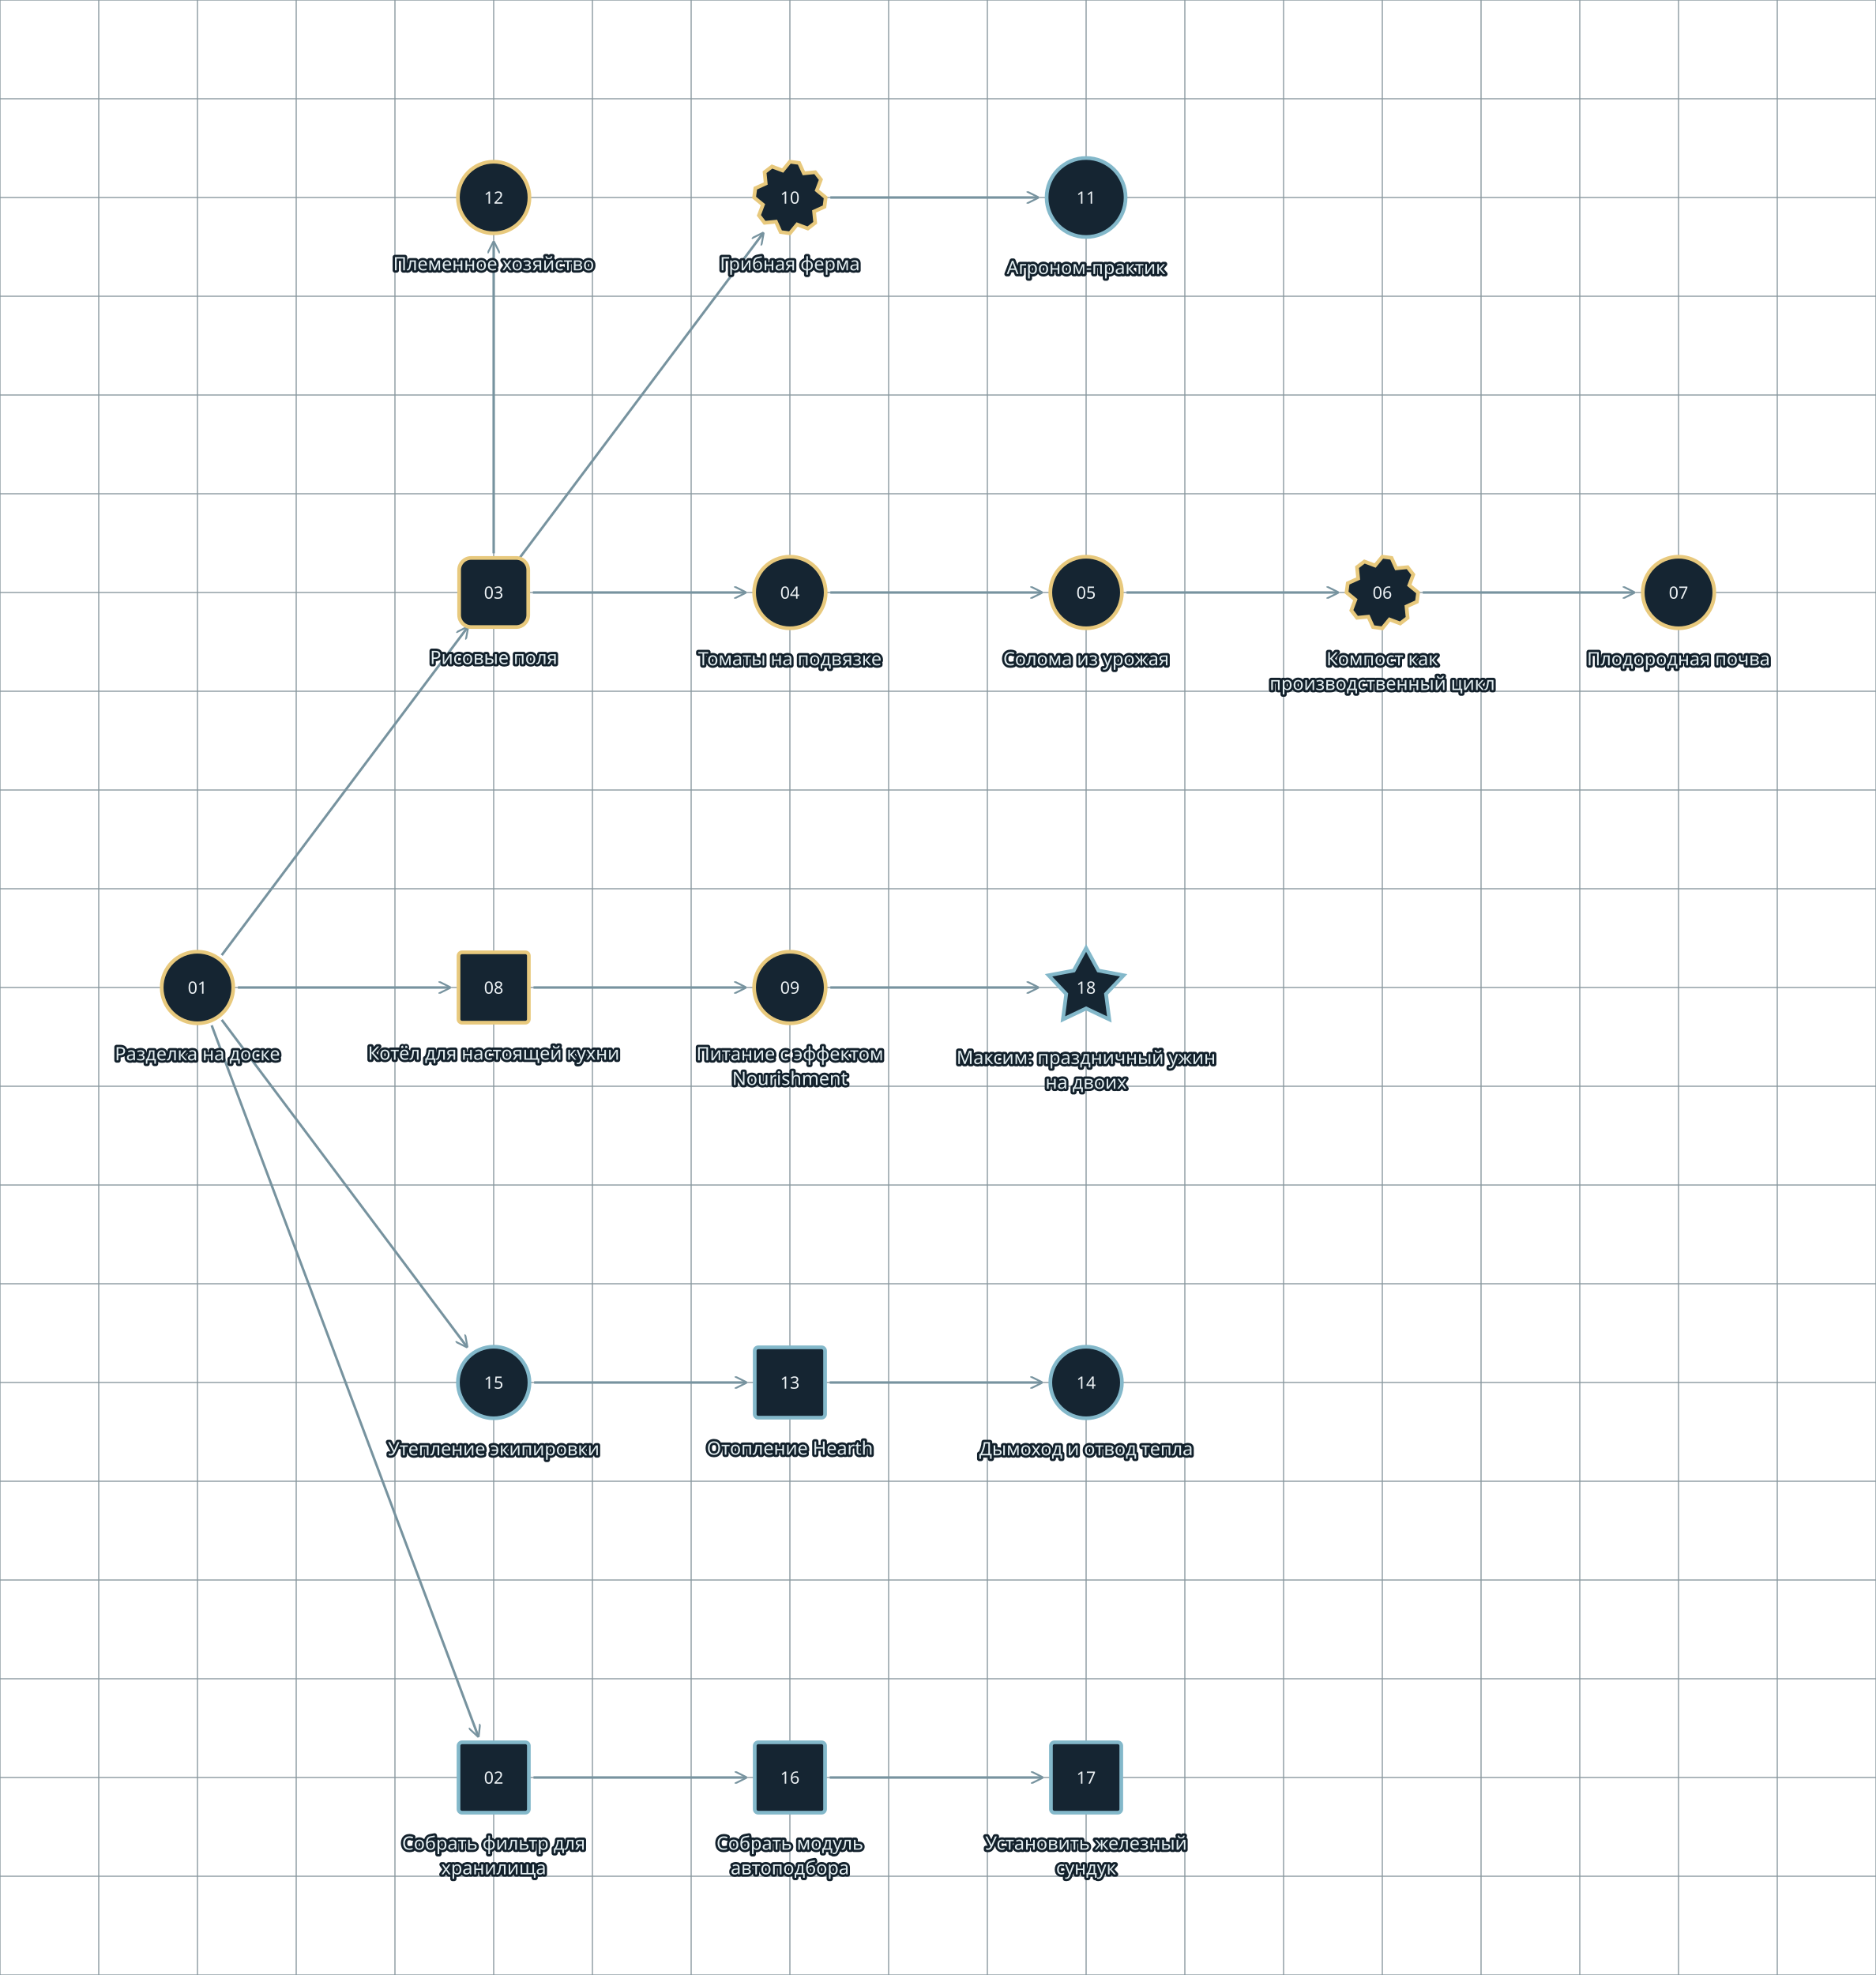
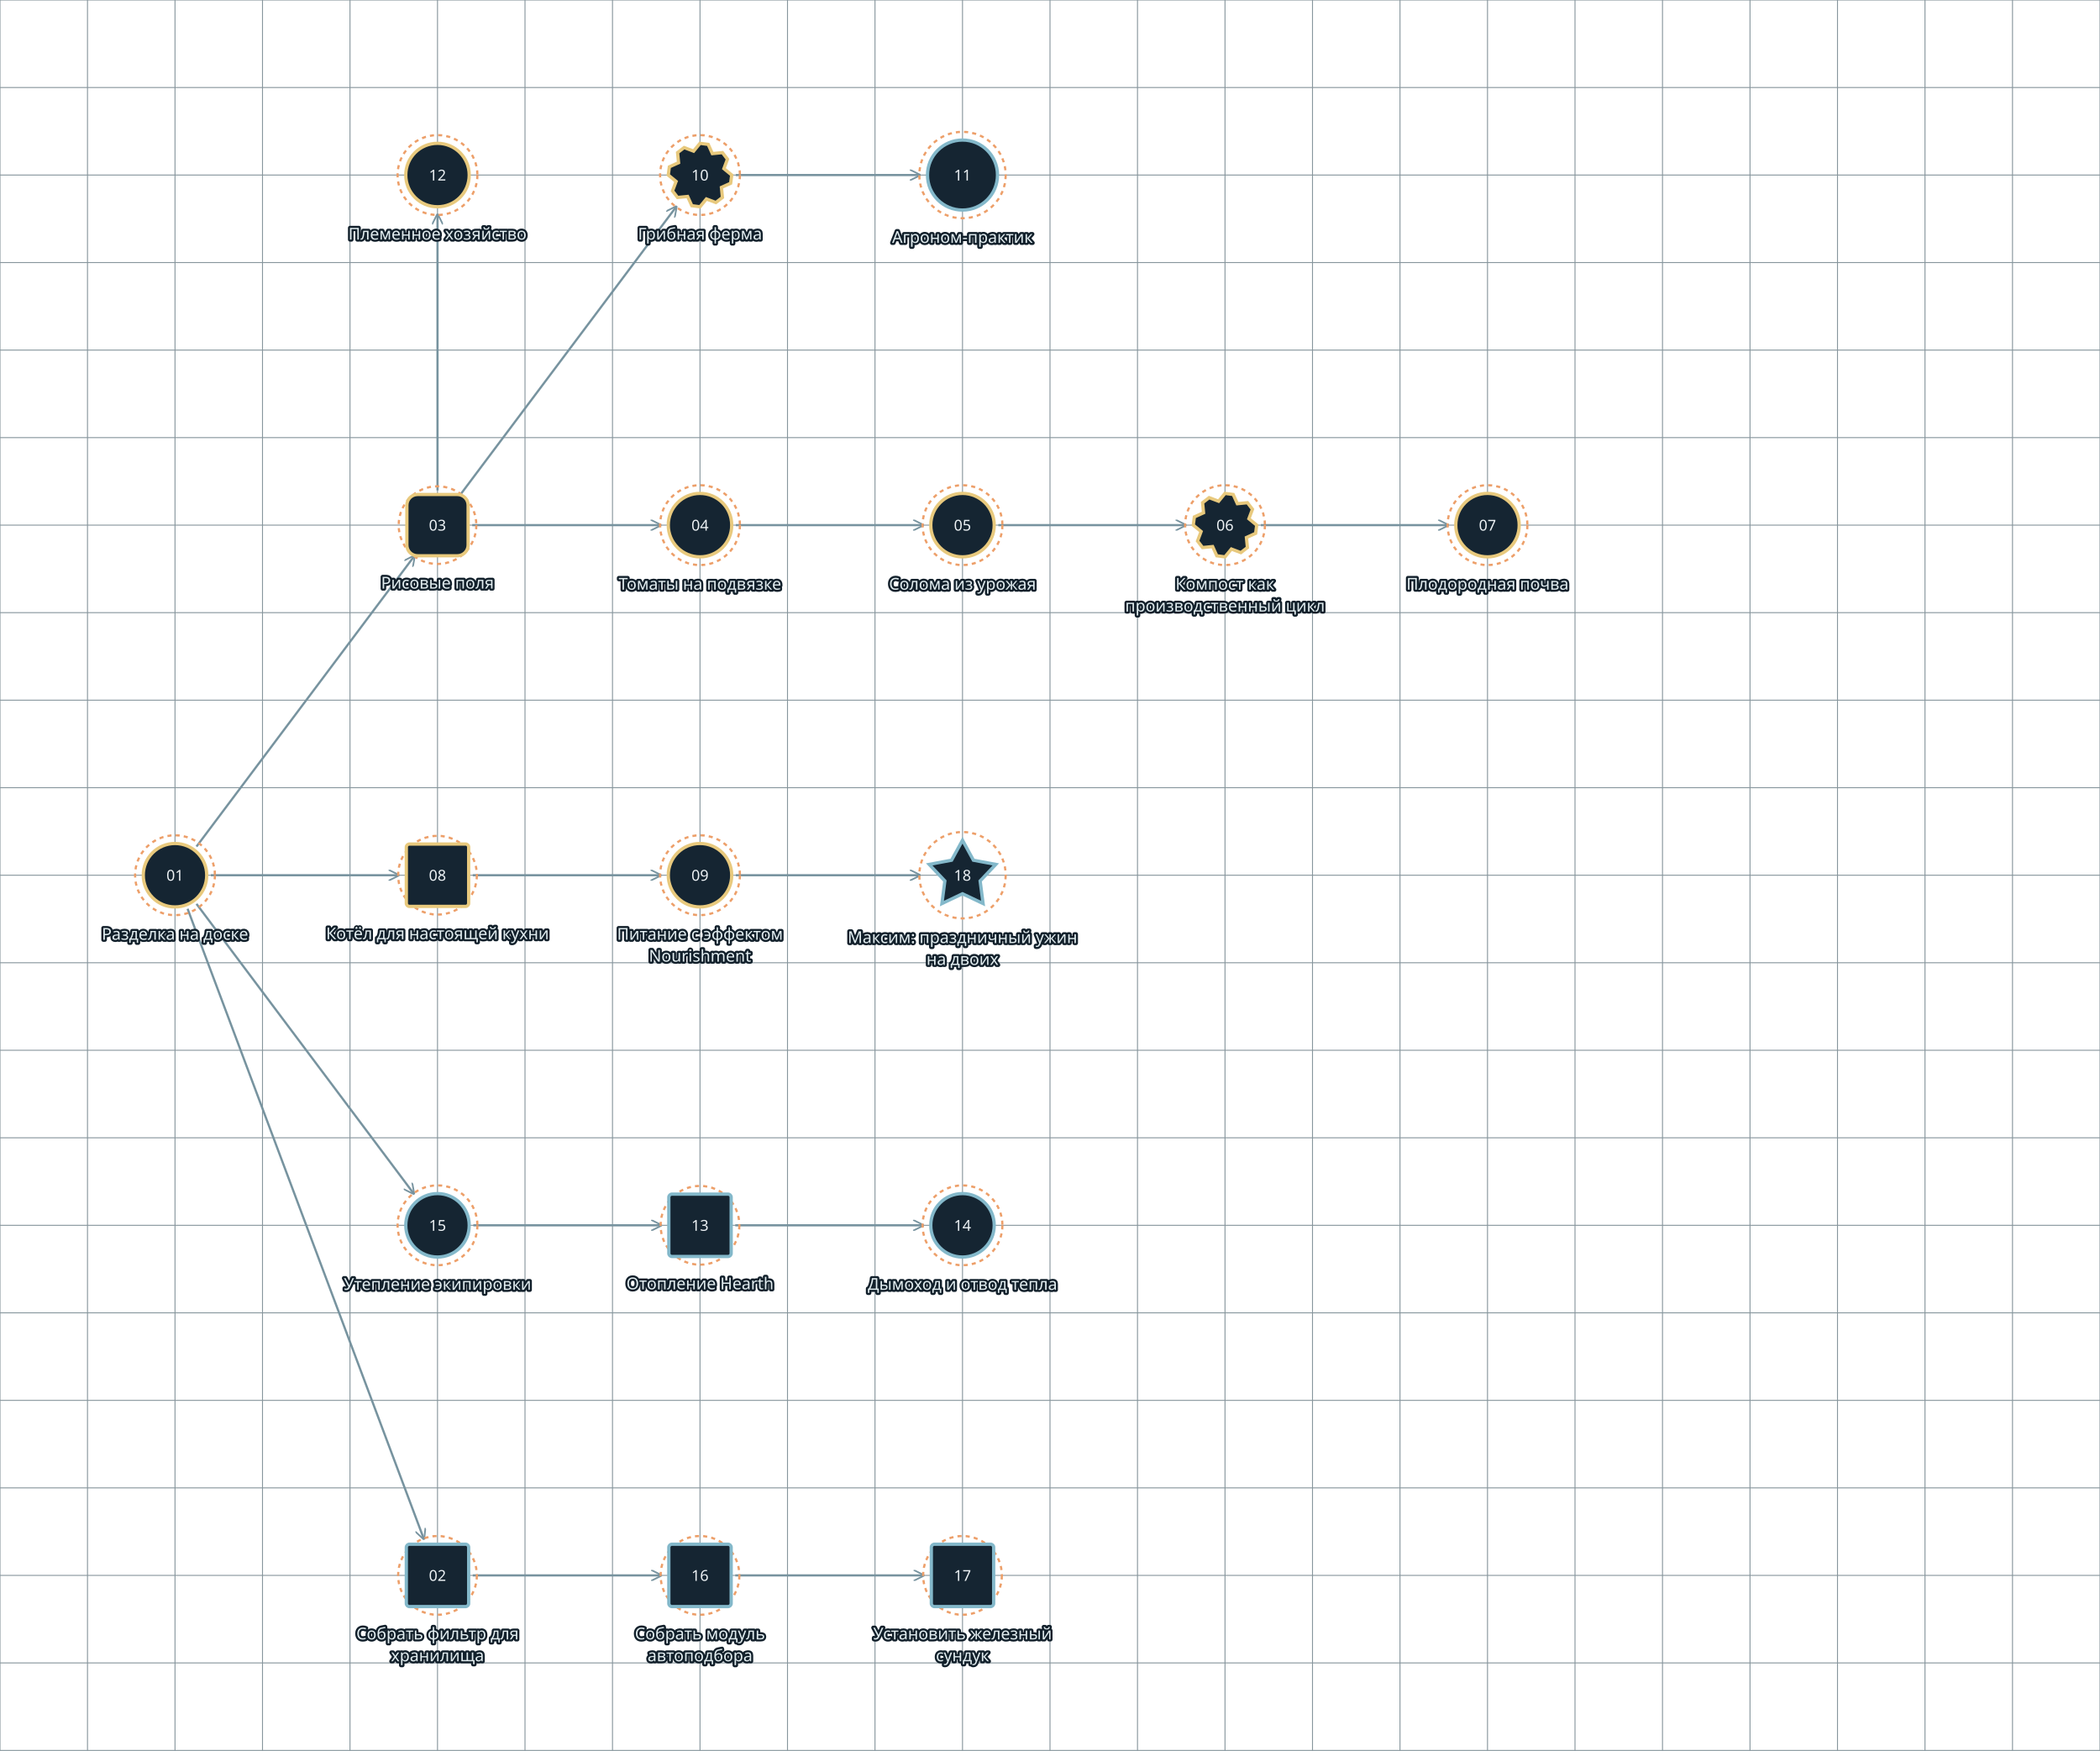
- <svg xmlns="http://www.w3.org/2000/svg" viewBox="-128.00 -640.00 1216.00 1280.00" width="1216.00" height="1280.00" role="img" aria-labelledby="nasledie_life-before-title" data-quest-count="18">
+ <svg xmlns="http://www.w3.org/2000/svg" viewBox="-128.00 -640.00 1536.00 1280.00" width="1536.00" height="1280.00" role="img" aria-labelledby="nasledie_life-before-title" data-quest-count="18">
  <defs>
    <marker id="nasledie_life-before-arrow" markerWidth="8" markerHeight="8" refX="7" refY="4" orient="auto" markerUnits="userSpaceOnUse">
      <path d="M0,0 L8,4 L0,8" fill="none" stroke="#77939f" stroke-width="1.2" />
    </marker>
  </defs>
  <g fill="none" stroke="#24404d" stroke-width="0.7" opacity="0.55" aria-hidden="true">
    <path d="M -128 -640.00 v 1280.00" />
    <path d="M -64 -640.00 v 1280.00" />
    <path d="M 0 -640.00 v 1280.00" />
    <path d="M 64 -640.00 v 1280.00" />
    <path d="M 128 -640.00 v 1280.00" />
    <path d="M 192 -640.00 v 1280.00" />
    <path d="M 256 -640.00 v 1280.00" />
    <path d="M 320 -640.00 v 1280.00" />
    <path d="M 384 -640.00 v 1280.00" />
    <path d="M 448 -640.00 v 1280.00" />
    <path d="M 512 -640.00 v 1280.00" />
    <path d="M 576 -640.00 v 1280.00" />
    <path d="M 640 -640.00 v 1280.00" />
    <path d="M 704 -640.00 v 1280.00" />
    <path d="M 768 -640.00 v 1280.00" />
    <path d="M 832 -640.00 v 1280.00" />
    <path d="M 896 -640.00 v 1280.00" />
    <path d="M 960 -640.00 v 1280.00" />
    <path d="M 1024 -640.00 v 1280.00" />
    <path d="M 1088 -640.00 v 1280.00" />
-     <path d="M -128.00 -640 h 1216.00" />
-     <path d="M -128.00 -576 h 1216.00" />
-     <path d="M -128.00 -512 h 1216.00" />
-     <path d="M -128.00 -448 h 1216.00" />
-     <path d="M -128.00 -384 h 1216.00" />
-     <path d="M -128.00 -320 h 1216.00" />
-     <path d="M -128.00 -256 h 1216.00" />
-     <path d="M -128.00 -192 h 1216.00" />
-     <path d="M -128.00 -128 h 1216.00" />
-     <path d="M -128.00 -64 h 1216.00" />
-     <path d="M -128.00 0 h 1216.00" />
-     <path d="M -128.00 64 h 1216.00" />
-     <path d="M -128.00 128 h 1216.00" />
-     <path d="M -128.00 192 h 1216.00" />
-     <path d="M -128.00 256 h 1216.00" />
-     <path d="M -128.00 320 h 1216.00" />
-     <path d="M -128.00 384 h 1216.00" />
-     <path d="M -128.00 448 h 1216.00" />
-     <path d="M -128.00 512 h 1216.00" />
-     <path d="M -128.00 576 h 1216.00" />
-     <path d="M -128.00 640 h 1216.00" />
+     <path d="M 1152 -640.00 v 1280.00" />
+     <path d="M 1216 -640.00 v 1280.00" />
+     <path d="M 1280 -640.00 v 1280.00" />
+     <path d="M 1344 -640.00 v 1280.00" />
+     <path d="M 1408 -640.00 v 1280.00" />
+     <path d="M -128.00 -640 h 1536.00" />
+     <path d="M -128.00 -576 h 1536.00" />
+     <path d="M -128.00 -512 h 1536.00" />
+     <path d="M -128.00 -448 h 1536.00" />
+     <path d="M -128.00 -384 h 1536.00" />
+     <path d="M -128.00 -320 h 1536.00" />
+     <path d="M -128.00 -256 h 1536.00" />
+     <path d="M -128.00 -192 h 1536.00" />
+     <path d="M -128.00 -128 h 1536.00" />
+     <path d="M -128.00 -64 h 1536.00" />
+     <path d="M -128.00 0 h 1536.00" />
+     <path d="M -128.00 64 h 1536.00" />
+     <path d="M -128.00 128 h 1536.00" />
+     <path d="M -128.00 192 h 1536.00" />
+     <path d="M -128.00 256 h 1536.00" />
+     <path d="M -128.00 320 h 1536.00" />
+     <path d="M -128.00 384 h 1536.00" />
+     <path d="M -128.00 448 h 1536.00" />
+     <path d="M -128.00 512 h 1536.00" />
+     <path d="M -128.00 576 h 1536.00" />
+     <path d="M -128.00 640 h 1536.00" />
  </g>
  <g class="dependencies" fill="none" stroke="#77939f" stroke-width="1.6">
    <path data-from="464A27B6AA037B37" data-to="6E42774EBA2B38FB" d="M 9.20 24.53 L 181.89 485.03" marker-end="url(#nasledie_life-before-arrow)" />
    <path data-from="464A27B6AA037B37" data-to="5B2F6F1B27706E1D" d="M 15.72 -20.96 L 174.96 -233.28" marker-end="url(#nasledie_life-before-arrow)" />
    <path data-from="5B2F6F1B27706E1D" data-to="9E550CA158EE0E76" d="M 217.40 -256.00 L 354.80 -256.00" marker-end="url(#nasledie_life-before-arrow)" />
    <path data-from="9E550CA158EE0E76" data-to="FE2674FC9E1DD748" d="M 410.20 -256.00 L 546.80 -256.00" marker-end="url(#nasledie_life-before-arrow)" />
    <path data-from="FE2674FC9E1DD748" data-to="C3D9E46E5C4B9DA5" d="M 602.20 -256.00 L 738.80 -256.00" marker-end="url(#nasledie_life-before-arrow)" />
    <path data-from="C3D9E46E5C4B9DA5" data-to="0F10C8510B15A8C2" d="M 794.20 -256.00 L 930.80 -256.00" marker-end="url(#nasledie_life-before-arrow)" />
    <path data-from="464A27B6AA037B37" data-to="70BD314183AC1CDE" d="M 26.20 0.00 L 163.20 0.00" marker-end="url(#nasledie_life-before-arrow)" />
    <path data-from="70BD314183AC1CDE" data-to="4E740C0034B4382F" d="M 217.80 0.00 L 354.80 0.00" marker-end="url(#nasledie_life-before-arrow)" />
    <path data-from="5B2F6F1B27706E1D" data-to="6D582231374D6FBB" d="M 207.24 -276.32 L 366.48 -488.64" marker-end="url(#nasledie_life-before-arrow)" />
    <path data-from="6D582231374D6FBB" data-to="E3867CE6EB276D6B" d="M 410.20 -512.00 L 544.40 -512.00" marker-end="url(#nasledie_life-before-arrow)" />
    <path data-from="5B2F6F1B27706E1D" data-to="470CCDD13E8599DD" d="M 192.00 -281.40 L 192.00 -482.80" marker-end="url(#nasledie_life-before-arrow)" />
    <path data-from="C2A7FBADC6571244" data-to="119A349F7B3DEF2E" d="M 218.20 256.00 L 355.20 256.00" marker-end="url(#nasledie_life-before-arrow)" />
    <path data-from="119A349F7B3DEF2E" data-to="85F72175E8F3882D" d="M 409.80 256.00 L 546.80 256.00" marker-end="url(#nasledie_life-before-arrow)" />
    <path data-from="464A27B6AA037B37" data-to="C2A7FBADC6571244" d="M 15.72 20.96 L 174.48 232.64" marker-end="url(#nasledie_life-before-arrow)" />
    <path data-from="6E42774EBA2B38FB" data-to="6BF257BC86E5F51D" d="M 217.80 512.00 L 355.20 512.00" marker-end="url(#nasledie_life-before-arrow)" />
    <path data-from="6BF257BC86E5F51D" data-to="BCC7916DB9793560" d="M 409.80 512.00 L 547.20 512.00" marker-end="url(#nasledie_life-before-arrow)" />
    <path data-from="4E740C0034B4382F" data-to="52659216F4F03E2C" d="M 410.20 0.00 L 544.40 0.00" marker-end="url(#nasledie_life-before-arrow)" />
  </g>
  <g class="quests" font-family="system-ui, sans-serif" text-anchor="middle">
    <g data-quest-id="464A27B6AA037B37" tabindex="0" role="button" aria-label="Разделка на доске" transform="translate(0.00,0.00)" style="cursor:pointer">
+       <circle class="change-ring" r="29.20" fill="none" stroke="#ed9f69" stroke-width="1.6" stroke-dasharray="3 3" />
      <circle class="selection-ring" r="33.20" fill="none" stroke="#f4f7fc" stroke-width="3" visibility="hidden" />
      <circle r="23.20" fill="#152532" stroke="#e8c97d" stroke-width="2.4" />
      <text y="4" font-size="11" fill="#edf2f5" pointer-events="none">01</text>
      <text class="quest-label" y="47.20" font-size="12" fill="#e2edf0" paint-order="stroke" stroke="#12202b" stroke-width="3" stroke-linejoin="round" pointer-events="none">Разделка на доске</text>
    </g>
    <g data-quest-id="6E42774EBA2B38FB" tabindex="0" role="button" aria-label="Собрать фильтр для хранилища" transform="translate(192.00,512.00)" style="cursor:pointer">
+       <circle class="change-ring" r="28.80" fill="none" stroke="#ed9f69" stroke-width="1.6" stroke-dasharray="3 3" />
      <circle class="selection-ring" r="32.80" fill="none" stroke="#f4f7fc" stroke-width="3" visibility="hidden" />
      <rect x="-22.80" y="-22.80" width="45.60" height="45.60" rx="2.28" fill="#152532" stroke="#83b8ca" stroke-width="2.4" />
      <text y="4" font-size="11" fill="#edf2f5" pointer-events="none">02</text>
      <text class="quest-label" y="46.80" font-size="12" fill="#e2edf0" paint-order="stroke" stroke="#12202b" stroke-width="3" stroke-linejoin="round" pointer-events="none">Собрать фильтр для</text>
      <text class="quest-label" y="62.80" font-size="12" fill="#e2edf0" paint-order="stroke" stroke="#12202b" stroke-width="3" stroke-linejoin="round" pointer-events="none">хранилища</text>
    </g>
    <g data-quest-id="5B2F6F1B27706E1D" tabindex="0" role="button" aria-label="Рисовые поля" transform="translate(192.00,-256.00)" style="cursor:pointer">
+       <circle class="change-ring" r="28.40" fill="none" stroke="#ed9f69" stroke-width="1.6" stroke-dasharray="3 3" />
      <circle class="selection-ring" r="32.40" fill="none" stroke="#f4f7fc" stroke-width="3" visibility="hidden" />
      <rect x="-22.40" y="-22.40" width="44.80" height="44.80" rx="7.84" fill="#152532" stroke="#e8c97d" stroke-width="2.4" />
      <text y="4" font-size="11" fill="#edf2f5" pointer-events="none">03</text>
      <text class="quest-label" y="46.40" font-size="12" fill="#e2edf0" paint-order="stroke" stroke="#12202b" stroke-width="3" stroke-linejoin="round" pointer-events="none">Рисовые поля</text>
    </g>
    <g data-quest-id="9E550CA158EE0E76" tabindex="0" role="button" aria-label="Томаты на подвязке" transform="translate(384.00,-256.00)" style="cursor:pointer">
+       <circle class="change-ring" r="29.20" fill="none" stroke="#ed9f69" stroke-width="1.6" stroke-dasharray="3 3" />
      <circle class="selection-ring" r="33.20" fill="none" stroke="#f4f7fc" stroke-width="3" visibility="hidden" />
      <circle r="23.20" fill="#152532" stroke="#e8c97d" stroke-width="2.4" />
      <text y="4" font-size="11" fill="#edf2f5" pointer-events="none">04</text>
      <text class="quest-label" y="47.20" font-size="12" fill="#e2edf0" paint-order="stroke" stroke="#12202b" stroke-width="3" stroke-linejoin="round" pointer-events="none">Томаты на подвязке</text>
    </g>
    <g data-quest-id="FE2674FC9E1DD748" tabindex="0" role="button" aria-label="Солома из урожая" transform="translate(576.00,-256.00)" style="cursor:pointer">
+       <circle class="change-ring" r="29.20" fill="none" stroke="#ed9f69" stroke-width="1.6" stroke-dasharray="3 3" />
      <circle class="selection-ring" r="33.20" fill="none" stroke="#f4f7fc" stroke-width="3" visibility="hidden" />
      <circle r="23.20" fill="#152532" stroke="#e8c97d" stroke-width="2.4" />
      <text y="4" font-size="11" fill="#edf2f5" pointer-events="none">05</text>
      <text class="quest-label" y="47.20" font-size="12" fill="#e2edf0" paint-order="stroke" stroke="#12202b" stroke-width="3" stroke-linejoin="round" pointer-events="none">Солома из урожая</text>
    </g>
    <g data-quest-id="C3D9E46E5C4B9DA5" tabindex="0" role="button" aria-label="Компост как производственный цикл" transform="translate(768.00,-256.00)" style="cursor:pointer">
+       <circle class="change-ring" r="29.20" fill="none" stroke="#ed9f69" stroke-width="1.6" stroke-dasharray="3 3" />
      <circle class="selection-ring" r="33.20" fill="none" stroke="#f4f7fc" stroke-width="3" visibility="hidden" />
      <polygon points="23.20,0.00 22.41,6.00 15.67,9.05 16.40,16.40 11.60,20.09 4.68,17.48 0.00,23.20 -6.00,22.41 -9.05,15.67 -16.40,16.40 -20.09,11.60 -17.48,4.68 -23.20,0.00 -22.41,-6.00 -15.67,-9.05 -16.40,-16.40 -11.60,-20.09 -4.68,-17.48 -0.00,-23.20 6.00,-22.41 9.05,-15.67 16.40,-16.40 20.09,-11.60 17.48,-4.68" fill="#152532" stroke="#e8c97d" stroke-width="2.4" />
      <text y="4" font-size="11" fill="#edf2f5" pointer-events="none">06</text>
      <text class="quest-label" y="47.20" font-size="12" fill="#e2edf0" paint-order="stroke" stroke="#12202b" stroke-width="3" stroke-linejoin="round" pointer-events="none">Компост как</text>
      <text class="quest-label" y="63.20" font-size="12" fill="#e2edf0" paint-order="stroke" stroke="#12202b" stroke-width="3" stroke-linejoin="round" pointer-events="none">производственный цикл</text>
    </g>
    <g data-quest-id="0F10C8510B15A8C2" tabindex="0" role="button" aria-label="Плодородная почва" transform="translate(960.00,-256.00)" style="cursor:pointer">
+       <circle class="change-ring" r="29.20" fill="none" stroke="#ed9f69" stroke-width="1.6" stroke-dasharray="3 3" />
      <circle class="selection-ring" r="33.20" fill="none" stroke="#f4f7fc" stroke-width="3" visibility="hidden" />
      <circle r="23.20" fill="#152532" stroke="#e8c97d" stroke-width="2.4" />
      <text y="4" font-size="11" fill="#edf2f5" pointer-events="none">07</text>
      <text class="quest-label" y="47.20" font-size="12" fill="#e2edf0" paint-order="stroke" stroke="#12202b" stroke-width="3" stroke-linejoin="round" pointer-events="none">Плодородная почва</text>
    </g>
    <g data-quest-id="70BD314183AC1CDE" tabindex="0" role="button" aria-label="Котёл для настоящей кухни" transform="translate(192.00,0.00)" style="cursor:pointer">
+       <circle class="change-ring" r="28.80" fill="none" stroke="#ed9f69" stroke-width="1.6" stroke-dasharray="3 3" />
      <circle class="selection-ring" r="32.80" fill="none" stroke="#f4f7fc" stroke-width="3" visibility="hidden" />
      <rect x="-22.80" y="-22.80" width="45.60" height="45.60" rx="2.28" fill="#152532" stroke="#e8c97d" stroke-width="2.4" />
      <text y="4" font-size="11" fill="#edf2f5" pointer-events="none">08</text>
      <text class="quest-label" y="46.80" font-size="12" fill="#e2edf0" paint-order="stroke" stroke="#12202b" stroke-width="3" stroke-linejoin="round" pointer-events="none">Котёл для настоящей кухни</text>
    </g>
    <g data-quest-id="4E740C0034B4382F" tabindex="0" role="button" aria-label="Питание с эффектом Nourishment" transform="translate(384.00,0.00)" style="cursor:pointer">
+       <circle class="change-ring" r="29.20" fill="none" stroke="#ed9f69" stroke-width="1.6" stroke-dasharray="3 3" />
      <circle class="selection-ring" r="33.20" fill="none" stroke="#f4f7fc" stroke-width="3" visibility="hidden" />
      <circle r="23.20" fill="#152532" stroke="#e8c97d" stroke-width="2.4" />
      <text y="4" font-size="11" fill="#edf2f5" pointer-events="none">09</text>
      <text class="quest-label" y="47.20" font-size="12" fill="#e2edf0" paint-order="stroke" stroke="#12202b" stroke-width="3" stroke-linejoin="round" pointer-events="none">Питание с эффектом</text>
      <text class="quest-label" y="63.20" font-size="12" fill="#e2edf0" paint-order="stroke" stroke="#12202b" stroke-width="3" stroke-linejoin="round" pointer-events="none">Nourishment</text>
    </g>
    <g data-quest-id="6D582231374D6FBB" tabindex="0" role="button" aria-label="Грибная ферма" transform="translate(384.00,-512.00)" style="cursor:pointer">
+       <circle class="change-ring" r="29.20" fill="none" stroke="#ed9f69" stroke-width="1.6" stroke-dasharray="3 3" />
      <circle class="selection-ring" r="33.20" fill="none" stroke="#f4f7fc" stroke-width="3" visibility="hidden" />
      <polygon points="23.20,0.00 22.41,6.00 15.67,9.05 16.40,16.40 11.60,20.09 4.68,17.48 0.00,23.20 -6.00,22.41 -9.05,15.67 -16.40,16.40 -20.09,11.60 -17.48,4.68 -23.20,0.00 -22.41,-6.00 -15.67,-9.05 -16.40,-16.40 -11.60,-20.09 -4.68,-17.48 -0.00,-23.20 6.00,-22.41 9.05,-15.67 16.40,-16.40 20.09,-11.60 17.48,-4.68" fill="#152532" stroke="#e8c97d" stroke-width="2.4" />
      <text y="4" font-size="11" fill="#edf2f5" pointer-events="none">10</text>
      <text class="quest-label" y="47.20" font-size="12" fill="#e2edf0" paint-order="stroke" stroke="#12202b" stroke-width="3" stroke-linejoin="round" pointer-events="none">Грибная ферма</text>
    </g>
    <g data-quest-id="E3867CE6EB276D6B" tabindex="0" role="button" aria-label="Агроном-практик" transform="translate(576.00,-512.00)" style="cursor:pointer">
+       <circle class="change-ring" r="31.60" fill="none" stroke="#ed9f69" stroke-width="1.6" stroke-dasharray="3 3" />
      <circle class="selection-ring" r="35.60" fill="none" stroke="#f4f7fc" stroke-width="3" visibility="hidden" />
      <circle r="25.60" fill="#152532" stroke="#83b8ca" stroke-width="2.4" />
      <text y="4" font-size="11" fill="#edf2f5" pointer-events="none">11</text>
      <text class="quest-label" y="49.60" font-size="12" fill="#e2edf0" paint-order="stroke" stroke="#12202b" stroke-width="3" stroke-linejoin="round" pointer-events="none">Агроном-практик</text>
    </g>
    <g data-quest-id="470CCDD13E8599DD" tabindex="0" role="button" aria-label="Племенное хозяйство" transform="translate(192.00,-512.00)" style="cursor:pointer">
+       <circle class="change-ring" r="29.20" fill="none" stroke="#ed9f69" stroke-width="1.6" stroke-dasharray="3 3" />
      <circle class="selection-ring" r="33.20" fill="none" stroke="#f4f7fc" stroke-width="3" visibility="hidden" />
      <circle r="23.20" fill="#152532" stroke="#e8c97d" stroke-width="2.4" />
      <text y="4" font-size="11" fill="#edf2f5" pointer-events="none">12</text>
      <text class="quest-label" y="47.20" font-size="12" fill="#e2edf0" paint-order="stroke" stroke="#12202b" stroke-width="3" stroke-linejoin="round" pointer-events="none">Племенное хозяйство</text>
    </g>
    <g data-quest-id="119A349F7B3DEF2E" tabindex="0" role="button" aria-label="Отопление Hearth" transform="translate(384.00,256.00)" style="cursor:pointer">
+       <circle class="change-ring" r="28.80" fill="none" stroke="#ed9f69" stroke-width="1.6" stroke-dasharray="3 3" />
      <circle class="selection-ring" r="32.80" fill="none" stroke="#f4f7fc" stroke-width="3" visibility="hidden" />
      <rect x="-22.80" y="-22.80" width="45.60" height="45.60" rx="2.28" fill="#152532" stroke="#83b8ca" stroke-width="2.4" />
      <text y="4" font-size="11" fill="#edf2f5" pointer-events="none">13</text>
      <text class="quest-label" y="46.80" font-size="12" fill="#e2edf0" paint-order="stroke" stroke="#12202b" stroke-width="3" stroke-linejoin="round" pointer-events="none">Отопление Hearth</text>
    </g>
    <g data-quest-id="85F72175E8F3882D" tabindex="0" role="button" aria-label="Дымоход и отвод тепла" transform="translate(576.00,256.00)" style="cursor:pointer">
+       <circle class="change-ring" r="29.20" fill="none" stroke="#ed9f69" stroke-width="1.6" stroke-dasharray="3 3" />
      <circle class="selection-ring" r="33.20" fill="none" stroke="#f4f7fc" stroke-width="3" visibility="hidden" />
      <circle r="23.20" fill="#152532" stroke="#83b8ca" stroke-width="2.4" />
      <text y="4" font-size="11" fill="#edf2f5" pointer-events="none">14</text>
      <text class="quest-label" y="47.20" font-size="12" fill="#e2edf0" paint-order="stroke" stroke="#12202b" stroke-width="3" stroke-linejoin="round" pointer-events="none">Дымоход и отвод тепла</text>
    </g>
    <g data-quest-id="C2A7FBADC6571244" tabindex="0" role="button" aria-label="Утепление экипировки" transform="translate(192.00,256.00)" style="cursor:pointer">
+       <circle class="change-ring" r="29.20" fill="none" stroke="#ed9f69" stroke-width="1.6" stroke-dasharray="3 3" />
      <circle class="selection-ring" r="33.20" fill="none" stroke="#f4f7fc" stroke-width="3" visibility="hidden" />
      <circle r="23.20" fill="#152532" stroke="#83b8ca" stroke-width="2.4" />
      <text y="4" font-size="11" fill="#edf2f5" pointer-events="none">15</text>
      <text class="quest-label" y="47.20" font-size="12" fill="#e2edf0" paint-order="stroke" stroke="#12202b" stroke-width="3" stroke-linejoin="round" pointer-events="none">Утепление экипировки</text>
    </g>
    <g data-quest-id="6BF257BC86E5F51D" tabindex="0" role="button" aria-label="Собрать модуль автоподбора" transform="translate(384.00,512.00)" style="cursor:pointer">
+       <circle class="change-ring" r="28.80" fill="none" stroke="#ed9f69" stroke-width="1.6" stroke-dasharray="3 3" />
      <circle class="selection-ring" r="32.80" fill="none" stroke="#f4f7fc" stroke-width="3" visibility="hidden" />
      <rect x="-22.80" y="-22.80" width="45.60" height="45.60" rx="2.28" fill="#152532" stroke="#83b8ca" stroke-width="2.4" />
      <text y="4" font-size="11" fill="#edf2f5" pointer-events="none">16</text>
      <text class="quest-label" y="46.80" font-size="12" fill="#e2edf0" paint-order="stroke" stroke="#12202b" stroke-width="3" stroke-linejoin="round" pointer-events="none">Собрать модуль</text>
      <text class="quest-label" y="62.80" font-size="12" fill="#e2edf0" paint-order="stroke" stroke="#12202b" stroke-width="3" stroke-linejoin="round" pointer-events="none">автоподбора</text>
    </g>
    <g data-quest-id="BCC7916DB9793560" tabindex="0" role="button" aria-label="Установить железный сундук" transform="translate(576.00,512.00)" style="cursor:pointer">
+       <circle class="change-ring" r="28.80" fill="none" stroke="#ed9f69" stroke-width="1.6" stroke-dasharray="3 3" />
      <circle class="selection-ring" r="32.80" fill="none" stroke="#f4f7fc" stroke-width="3" visibility="hidden" />
      <rect x="-22.80" y="-22.80" width="45.60" height="45.60" rx="2.28" fill="#152532" stroke="#83b8ca" stroke-width="2.4" />
      <text y="4" font-size="11" fill="#edf2f5" pointer-events="none">17</text>
      <text class="quest-label" y="46.80" font-size="12" fill="#e2edf0" paint-order="stroke" stroke="#12202b" stroke-width="3" stroke-linejoin="round" pointer-events="none">Установить железный</text>
      <text class="quest-label" y="62.80" font-size="12" fill="#e2edf0" paint-order="stroke" stroke="#12202b" stroke-width="3" stroke-linejoin="round" pointer-events="none">сундук</text>
    </g>
    <g data-quest-id="52659216F4F03E2C" tabindex="0" role="button" aria-label="Максим: праздничный ужин на двоих" transform="translate(576.00,0.00)" style="cursor:pointer">
+       <circle class="change-ring" r="31.60" fill="none" stroke="#ed9f69" stroke-width="1.6" stroke-dasharray="3 3" />
      <circle class="selection-ring" r="35.60" fill="none" stroke="#f4f7fc" stroke-width="3" visibility="hidden" />
      <polygon points="0.00,-25.60 7.98,-10.98 24.35,-7.91 12.90,4.19 15.05,20.71 0.00,13.57 -15.05,20.71 -12.90,4.19 -24.35,-7.91 -7.98,-10.98" fill="#152532" stroke="#83b8ca" stroke-width="2.4" />
      <text y="4" font-size="11" fill="#edf2f5" pointer-events="none">18</text>
      <text class="quest-label" y="49.60" font-size="12" fill="#e2edf0" paint-order="stroke" stroke="#12202b" stroke-width="3" stroke-linejoin="round" pointer-events="none">Максим: праздничный ужин</text>
      <text class="quest-label" y="65.60" font-size="12" fill="#e2edf0" paint-order="stroke" stroke="#12202b" stroke-width="3" stroke-linejoin="round" pointer-events="none">на двоих</text>
    </g>
  </g>
</svg>
